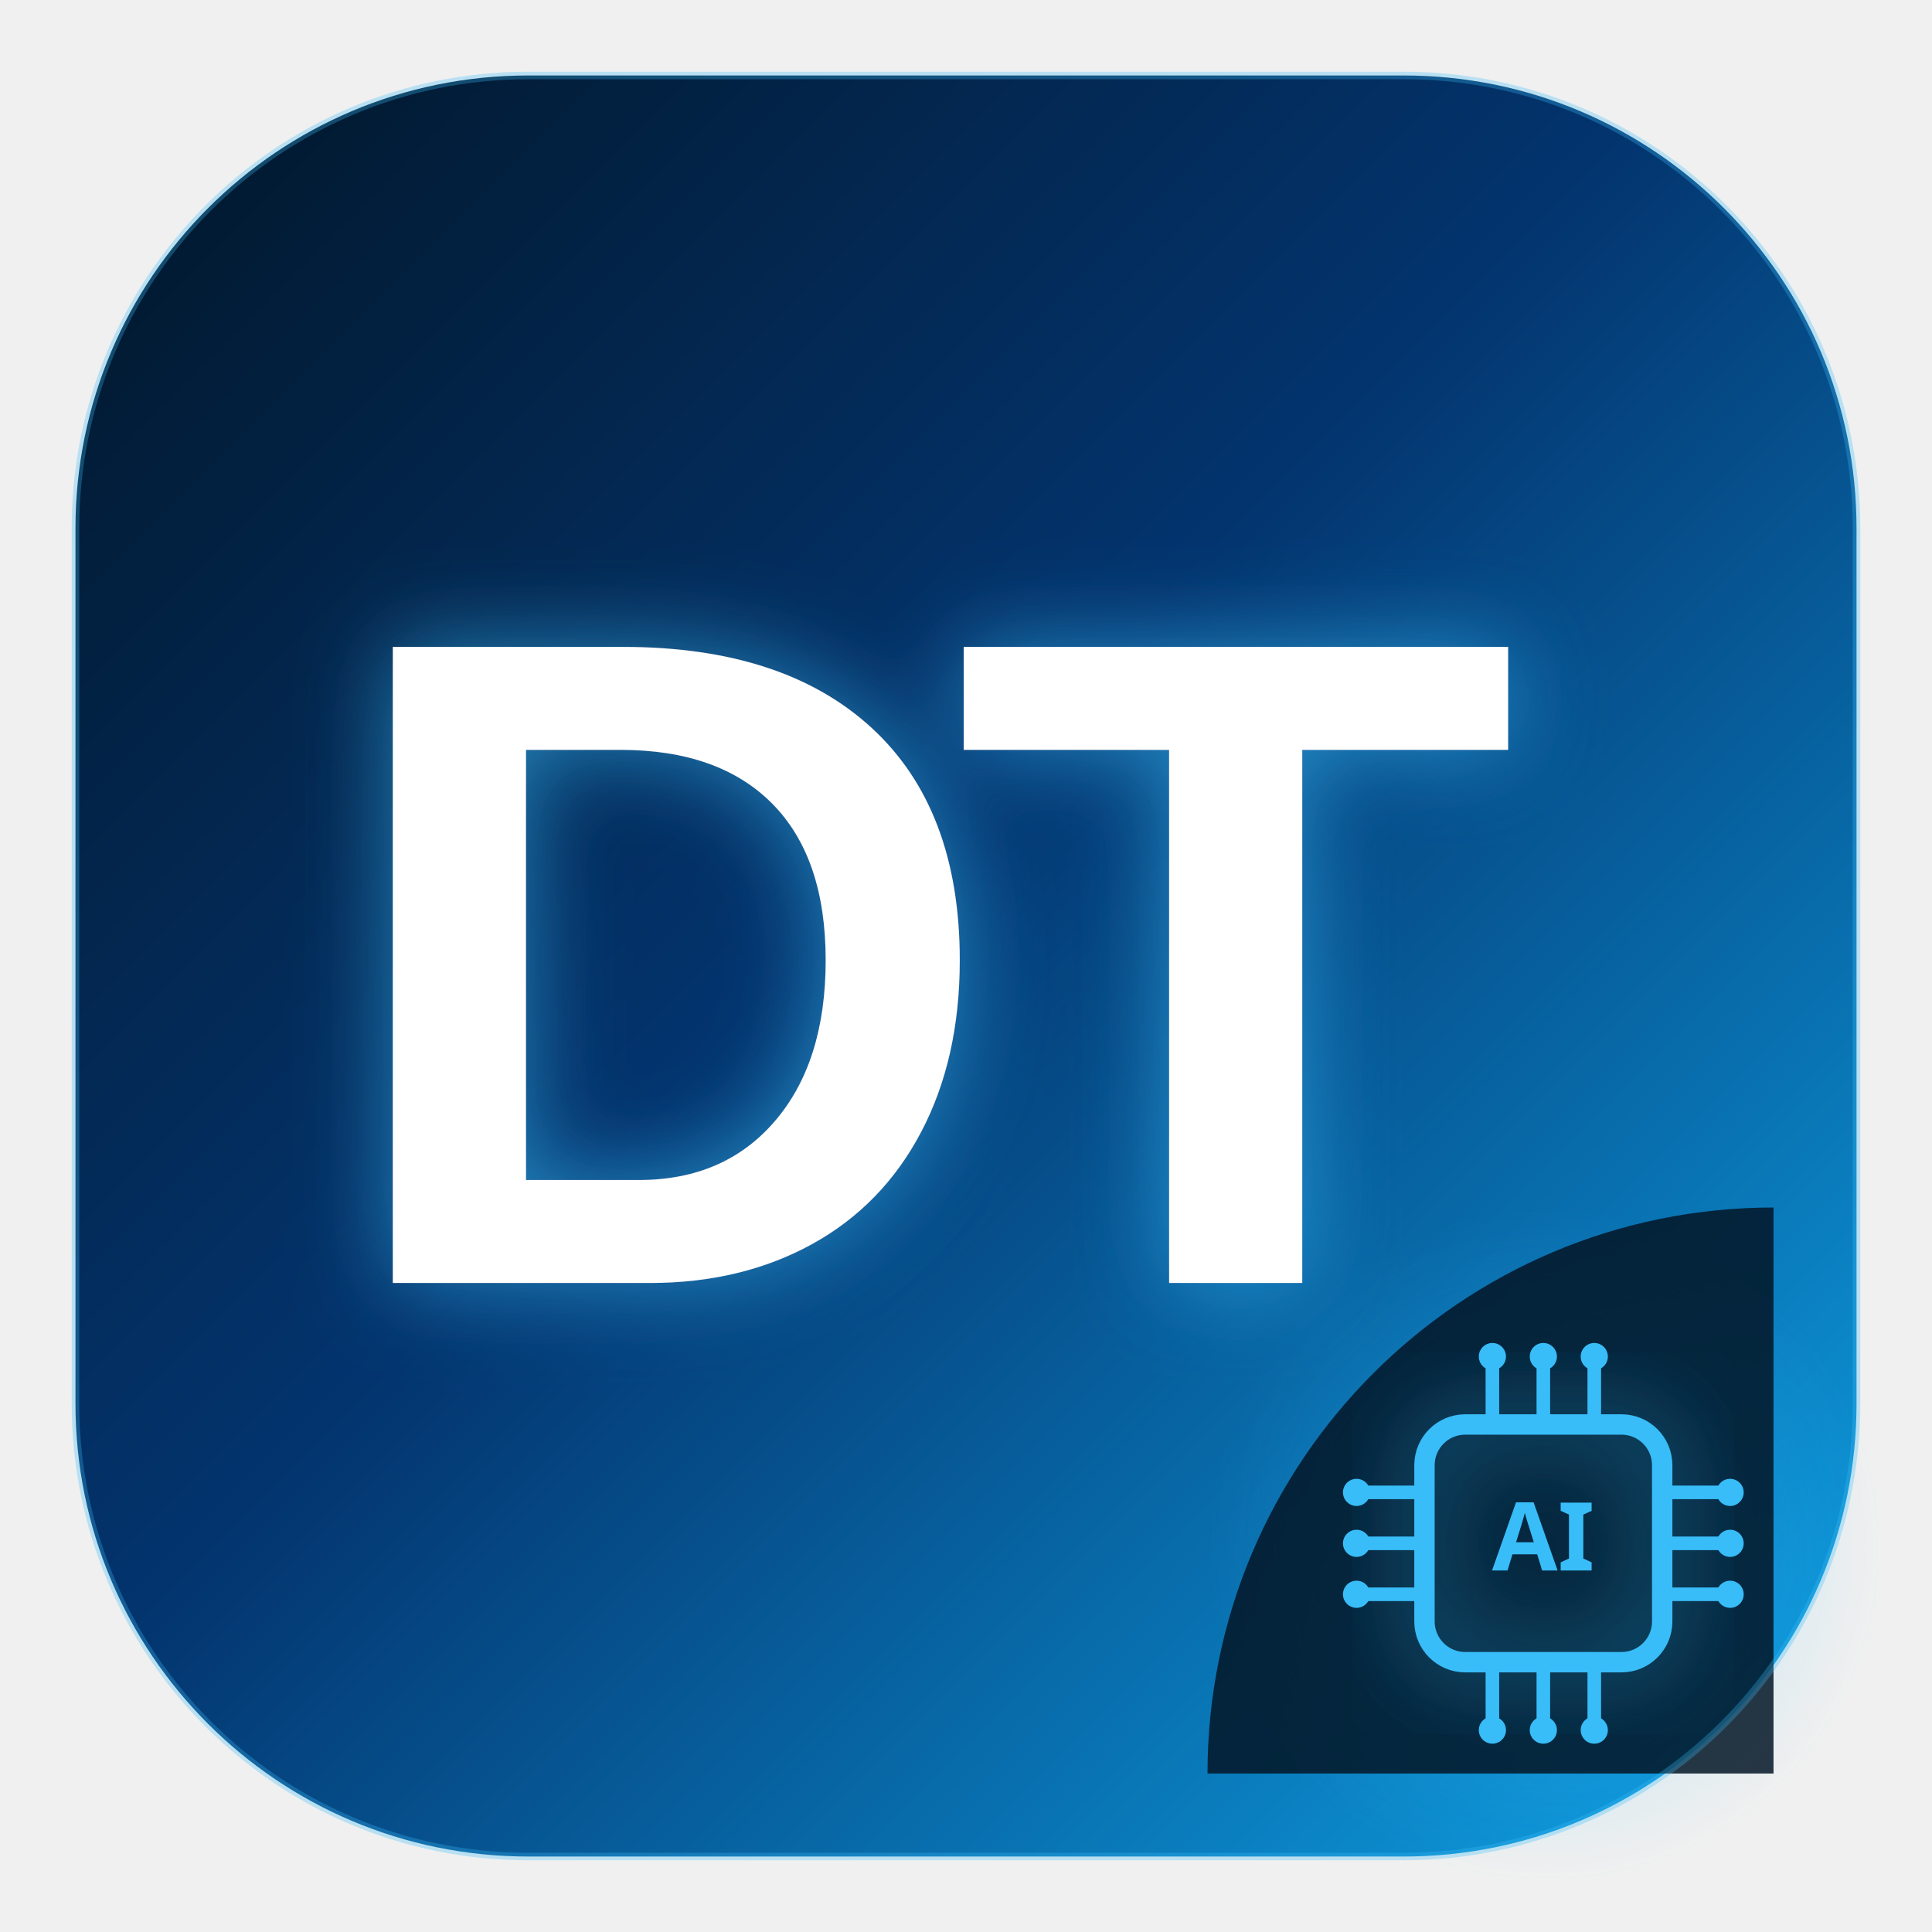
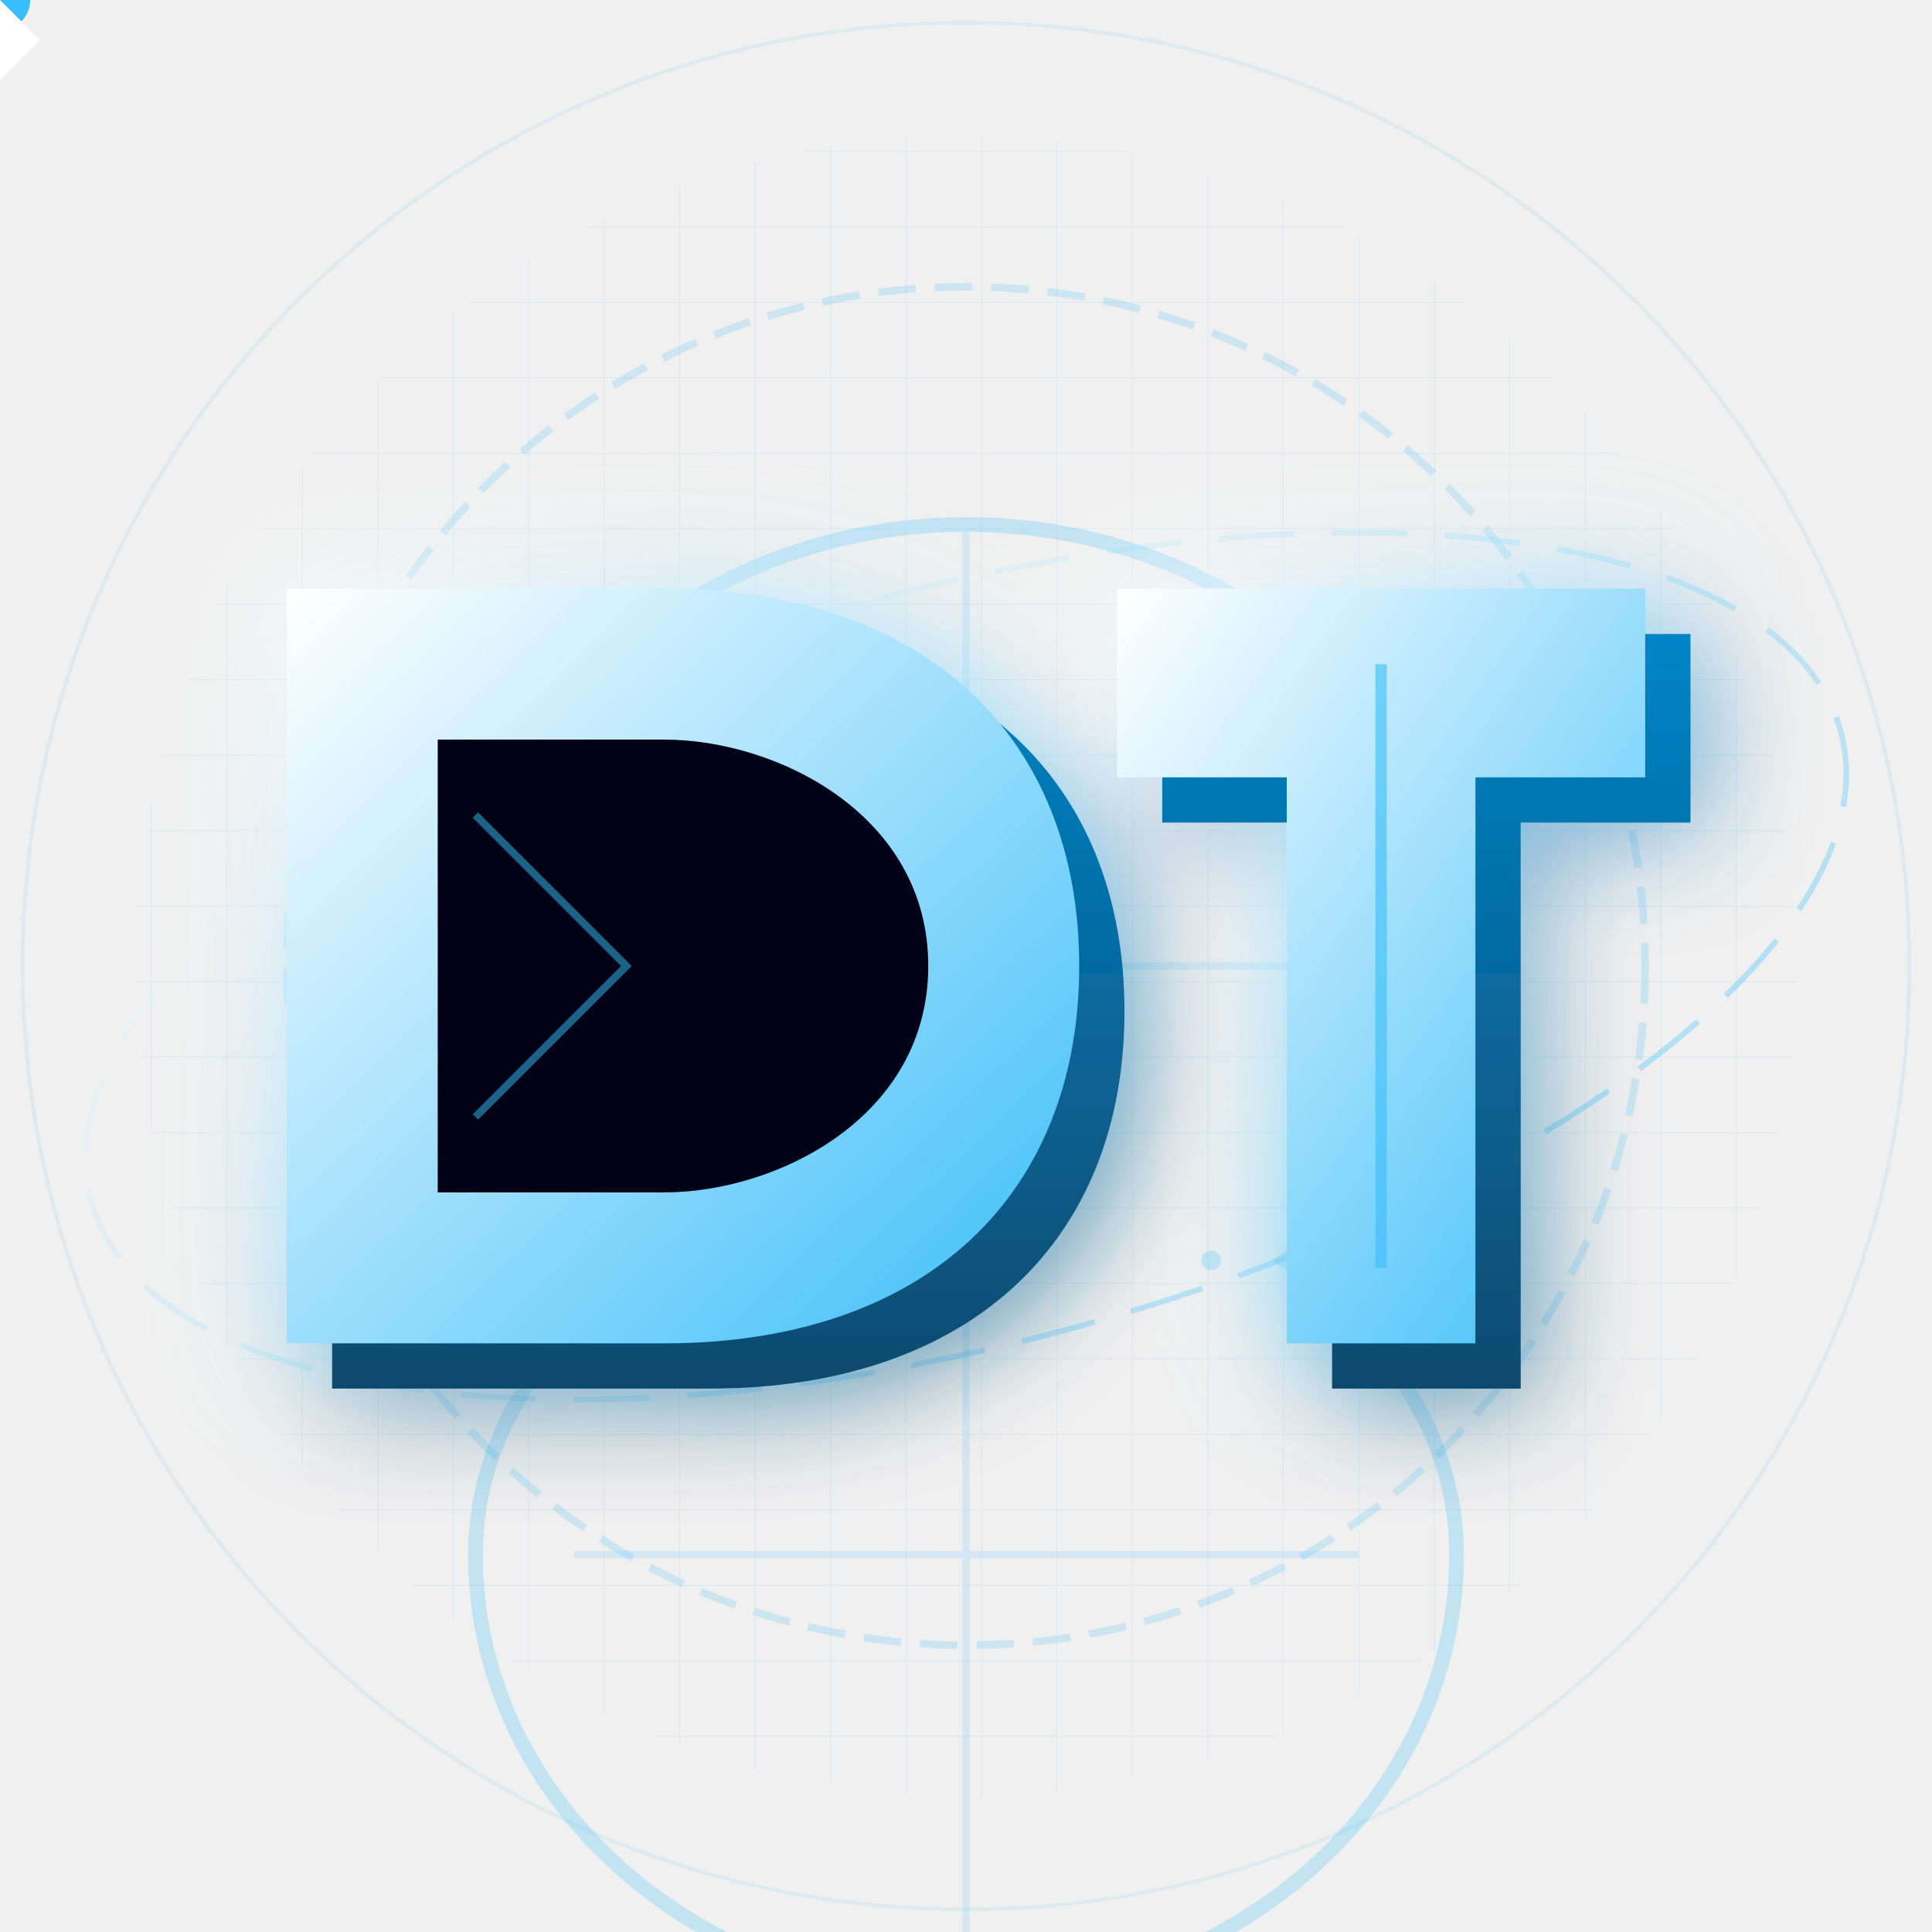
<svg xmlns="http://www.w3.org/2000/svg" width="512" height="512" viewBox="0 0 512 512">
  <defs>
-     <linearGradient id="mainBgGrad" x1="0%" y1="0%" x2="100%" y2="100%">
-       <stop offset="0%" style="stop-color:#021526;stop-opacity:1" />
-       <stop offset="45%" style="stop-color:#03346E;stop-opacity:1" />
-       <stop offset="100%" style="stop-color:#0ea5e9;stop-opacity:1" />
+     <linearGradient id="dt_face_grad" x1="0%" y1="0%" x2="100%" y2="100%">
+       <stop offset="0%" style="stop-color:#ffffff;stop-opacity:1" />
+       <stop offset="100%" style="stop-color:#38bdf8;stop-opacity:1" />
    </linearGradient>
-     <filter id="textNeonGlow" x="-30%" y="-30%" width="160%" height="160%">
-       <feGaussianBlur stdDeviation="12" result="blur" />
-       <feFlood flood-color="#38bdf8" flood-opacity="0.6" result="color" />
-       <feComposite in="color" in2="blur" operator="in" result="glow" />
-       <feMerge>
-         <feMergeNode in="glow" />
-         <feMergeNode in="SourceGraphic" />
-       </feMerge>
+     <linearGradient id="dt_depth_grad" x1="0%" y1="0%" x2="0%" y2="100%">
+       <stop offset="0%" style="stop-color:#0284c7;stop-opacity:1" />
+       <stop offset="100%" style="stop-color:#0c4a6e;stop-opacity:1" />
+     </linearGradient>
+     <pattern id="ai_grid" x="0" y="0" width="20" height="20" patternUnits="userSpaceOnUse">
+       <path d="M 20 0 L 0 0 0 20" fill="none" stroke="#38bdf8" stroke-width="0.5" opacity="0.3" />
+     </pattern>
+     <filter id="dt_neon_glow" x="-20%" y="-20%" width="140%" height="140%">
+       <feGaussianBlur stdDeviation="15" result="blur" />
+       <feComposite in="SourceGraphic" in2="blur" operator="over" />
    </filter>
-     <radialGradient id="chipGlow" cx="50%" cy="50%" r="50%">
-       <stop offset="0%" style="stop-color:#38bdf8;stop-opacity:0.4" />
-       <stop offset="100%" style="stop-color:#38bdf8;stop-opacity:0" />
-     </radialGradient>
+     <style>
+       @keyframes orbit-rotate {
+         from { transform: rotate(0deg); }
+         to { transform: rotate(360deg); }
+       }
+       @keyframes pulse-energy {
+         0%, 100% { opacity: 0.3; stroke-width: 1; }
+         50% { opacity: 1; stroke-width: 3; }
+       }
+       .ai-orbital-ring { 
+         transform-origin: center;
+         animation: orbit-rotate 10s linear infinite;
+       }
+       .energy-particle {
+         animation: pulse-energy 2s ease-in-out infinite;
+       }
+       .neural-brain-pulse {
+         animation: pulse-energy 3s ease-in-out infinite alternate;
+       }
+     </style>
  </defs>
-   <rect x="20" y="20" width="472" height="472" rx="120" fill="url(#mainBgGrad)" />
-   <text x="245" y="340" font-family="Arial Black, Arial, sans-serif" font-size="245" font-weight="900" fill="white" text-anchor="middle" filter="url(#textNeonGlow)" style="letter-spacing: -12px;">DT</text>
-   <g transform="translate(310, 310)">
-     <circle cx="100" cy="100" r="90" fill="url(#chipGlow)" opacity="0.8" />
-     <path d="M10 160 A 150 150 0 0 1 160 10 L 160 160 Z" fill="#021526" opacity="0.85" />
-     <g transform="translate(45, 45) scale(0.9)">
-       <rect x="25" y="25" width="70" height="70" rx="12" fill="none" stroke="#38bdf8" stroke-width="6" filter="url(#textNeonGlow)" />
-       <text x="60" y="68" font-family="Arial Black" font-size="28" font-weight="900" fill="#38bdf8" text-anchor="middle">AI</text>
-       <g stroke="#38bdf8" stroke-width="4" stroke-linecap="round">
-         <path d="M25 45 H5 M25 60 H5 M25 75 H5" />
-         <path d="M95 45 H115 M95 60 H115 M95 75 H115" />
-         <path d="M45 25 V5 M60 25 V5 M75 25 V5" />
-         <path d="M45 95 V115 M60 95 V115 M75 95 V115" />
-       </g>
-       <g fill="#38bdf8">
-         <circle cx="5" cy="45" r="4" />
-         <circle cx="5" cy="60" r="4" />
-         <circle cx="5" cy="75" r="4" />
-         <circle cx="115" cy="45" r="4" />
-         <circle cx="115" cy="60" r="4" />
-         <circle cx="115" cy="75" r="4" />
-         <circle cx="45" cy="5" r="4" />
-         <circle cx="60" cy="5" r="4" />
-         <circle cx="75" cy="5" r="4" />
-         <circle cx="45" cy="115" r="4" />
-         <circle cx="60" cy="115" r="4" />
-         <circle cx="75" cy="115" r="4" />
-       </g>
-     </g>
+   <circle cx="256" cy="256" r="220" fill="url(#ai_grid)" opacity="0.4" />
+   <circle cx="256" cy="256" r="180" fill="none" stroke="#38bdf8" stroke-width="2" stroke-dasharray="10 5" opacity="0.2" />
+   <g class="ai-orbital-ring">
+     <ellipse cx="256" cy="256" rx="240" ry="100" fill="none" stroke="url(#dt_face_grad)" stroke-width="1.5" stroke-dasharray="20 10" opacity="0.4" transform="rotate(-15 256 256)" />
+     <circle r="8" fill="#38bdf8" class="energy-particle">
+       <animateMotion dur="5s" repeatCount="indefinite" path="M 256,156 A 240,100 -15 1 1 255.9,156 Z" />
+     </circle>
+     <rect width="15" height="15" fill="#ffffff" transform="rotate(45)">
+       <animateMotion dur="8s" repeatCount="indefinite" path="M 256,356 A 240,100 -15 1 0 256.1,356 Z" />
+     </rect>
  </g>
-   <rect x="20" y="20" width="472" height="472" rx="120" fill="none" stroke="#38bdf8" stroke-width="2" opacity="0.3" />
+   <g opacity="0.25" transform="translate(256, 256) scale(1.3)" class="neural-brain-pulse">
+     <path d="M0 -90C-55 -90 -100 -50 -100 0C-100 25 -85 45 -65 60C-85 75 -100 95 -100 120C-100 170 -55 210 0 210C55 210 100 170 100 120C100 95 85 75 65 60C85 45 100 25 100 0C100 -50 55 -90 0 -90Z" fill="none" stroke="#38bdf8" stroke-width="3" />
+     <path d="M0 -90 V210 M-100 0 Q-50 0 0 0 Q50 0 100 0 M-80 120 H80" fill="none" stroke="#38bdf8" stroke-width="1.5" opacity="0.6" />
+     <circle cx="0" cy="0" r="4" fill="#ffffff" />
+     <circle cx="-50" cy="60" r="2" fill="#38bdf8" />
+     <circle cx="50" cy="60" r="2" fill="#38bdf8" />
+   </g>
+   <g filter="url(#dt_neon_glow)" transform="translate(256, 256)">
+     <path d="M-180 -100 V100 H-80 C-10 100 30 60 30 0 C30 -60 -10 -100 -80 -100 H-180 Z" fill="url(#dt_depth_grad)" transform="translate(12, 12)" />
+     <path d="M-180 -100 V100 H-80 C-10 100 30 60 30 0 C30 -60 -10 -100 -80 -100 H-180 Z" fill="url(#dt_face_grad)" />
+     <path d="M-140 -60 H-80 C-50 -60 -10 -40 -10 0 C-10 40 -50 60 -80 60 H-140 V-60 Z" fill="#020617" />
+     <path d="M-130 -40 L-90 0 L-130 40" fill="none" stroke="#38bdf8" stroke-width="2" opacity="0.5" />
+     <path d="M40 -100 H180 V-50 H135 V100 H85 V-50 H40 V-100 Z" fill="url(#dt_depth_grad)" transform="translate(12, 12)" />
+     <path d="M40 -100 H180 V-50 H135 V100 H85 V-50 H40 V-100 Z" fill="url(#dt_face_grad)" />
+     <path d="M110 -80 V80" fill="none" stroke="#38bdf8" stroke-width="3" opacity="0.6" />
+   </g>
+   <circle cx="256" cy="256" r="250" fill="none" stroke="#38bdf8" stroke-width="1" opacity="0.1">
+     <animate attributeName="r" values="240;255;240" dur="4s" repeatCount="indefinite" />
+   </circle>
</svg>
